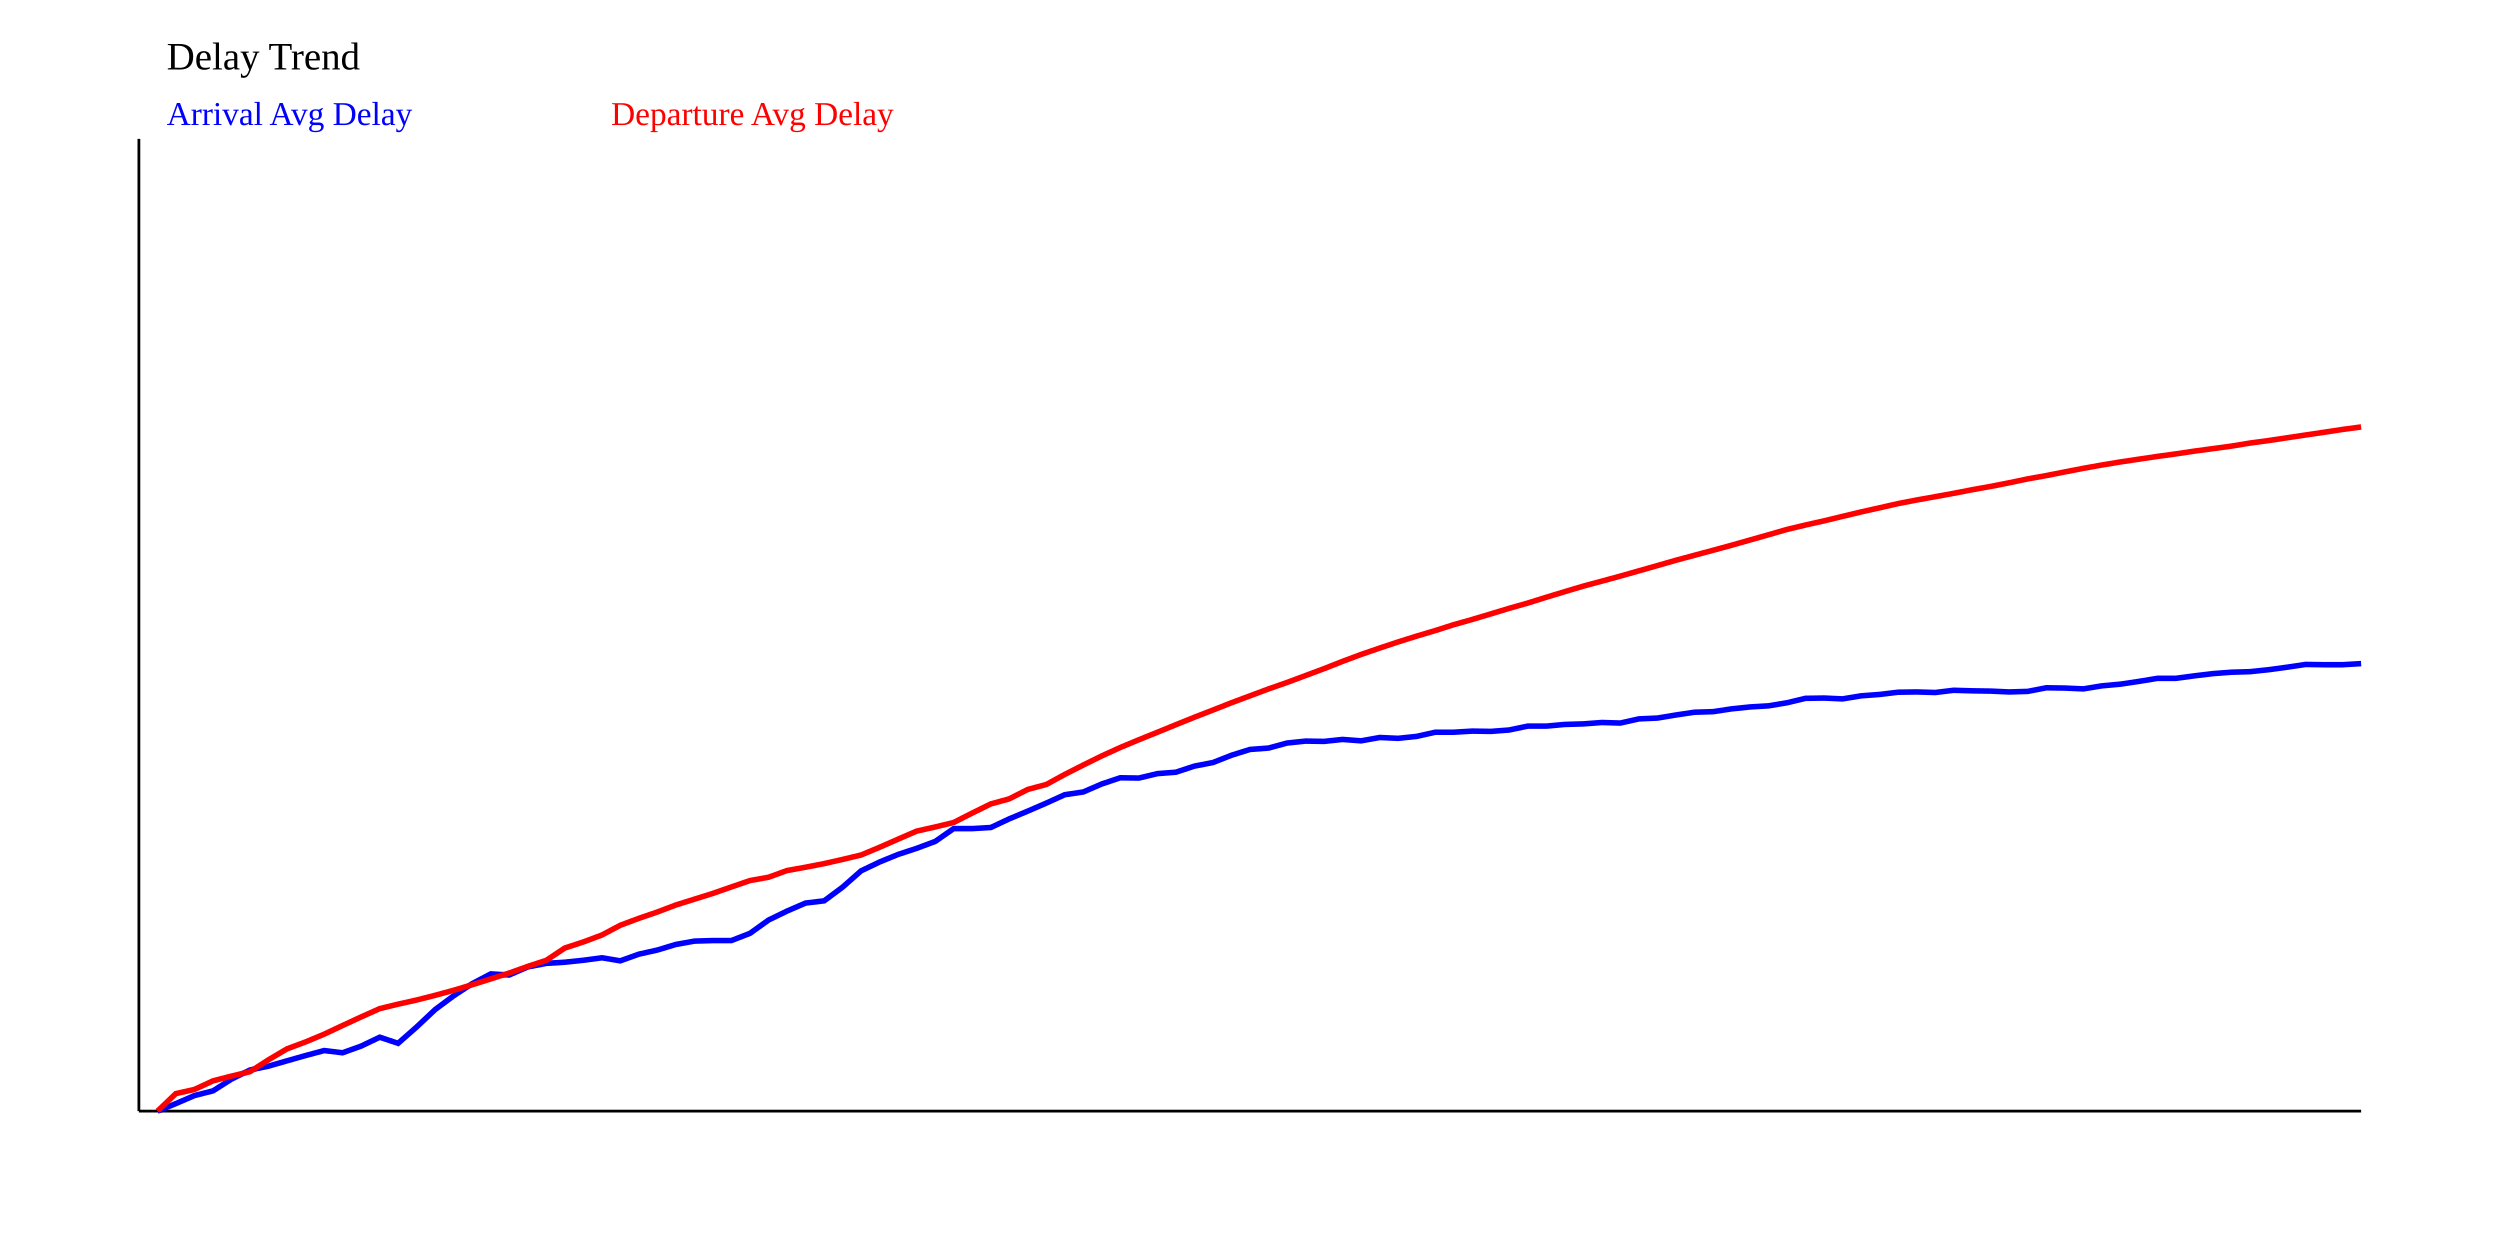
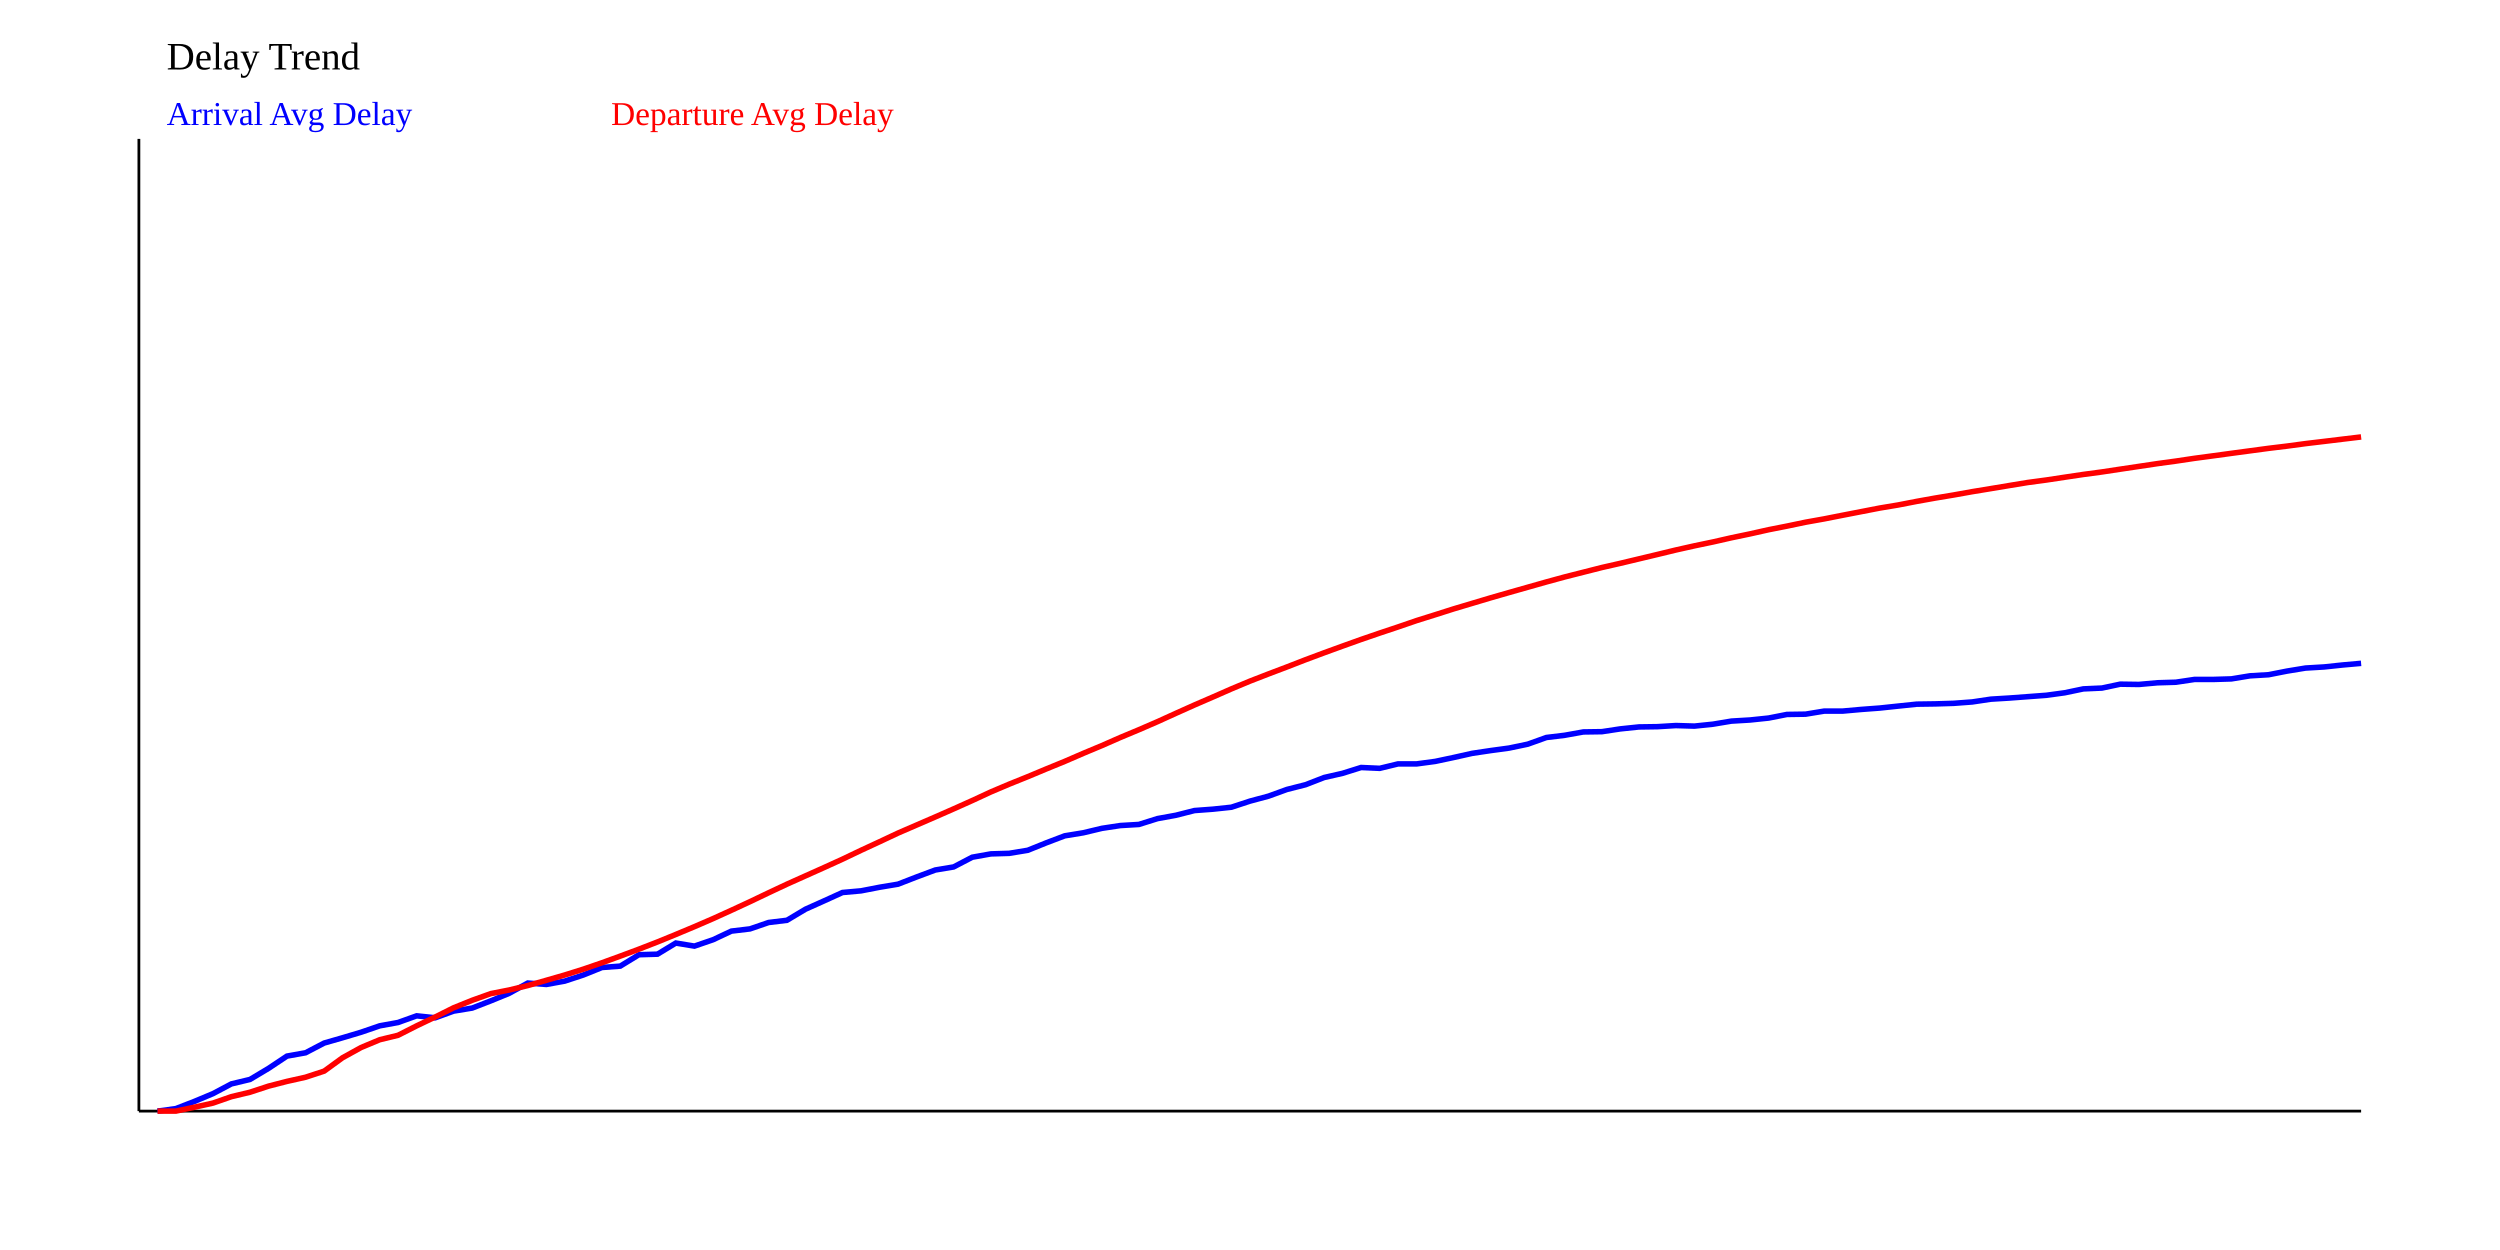
<svg xmlns="http://www.w3.org/2000/svg" width="900" height="450">
  <rect x="0" y="0" width="900" height="450" fill="white" />
  <line x1="50" y1="400" x2="850" y2="400" stroke="black" />
  <line x1="50" y1="50" x2="50" y2="400" stroke="black" />
-   <polyline fill="none" stroke="blue" stroke-width="2" points="56.7,400.0 63.3,397.3 70.0,394.4 76.7,392.7 83.3,388.5 90.0,385.2 96.7,383.8 103.3,381.9 110.0,380.0 116.7,378.2 123.3,379.0 130.0,376.6 136.7,373.4 143.3,375.6 150.0,369.7 156.7,363.4 163.3,358.5 170.0,354.1 176.7,350.6 183.3,351.0 190.0,348.1 196.7,346.8 203.3,346.4 210.0,345.7 216.7,344.8 223.3,345.9 230.0,343.5 236.7,342.0 243.3,340.0 250.0,338.8 256.7,338.6 263.3,338.6 270.0,336.0 276.7,331.2 283.3,328.0 290.0,325.1 296.7,324.3 303.3,319.4 310.0,313.5 316.7,310.3 323.3,307.6 330.0,305.4 336.7,302.9 343.3,298.3 350.0,298.3 356.7,297.9 363.3,294.8 370.0,292.0 376.7,289.1 383.3,286.1 390.0,285.1 396.7,282.2 403.3,280.0 410.0,280.1 416.7,278.5 423.3,278.0 430.0,275.8 436.7,274.5 443.3,271.9 450.0,269.8 456.7,269.3 463.3,267.5 470.0,266.8 476.7,266.9 483.3,266.2 490.0,266.7 496.7,265.5 503.3,265.8 510.0,265.1 516.7,263.6 523.3,263.6 530.0,263.2 536.7,263.3 543.3,262.8 550.0,261.4 556.7,261.4 563.3,260.8 570.0,260.6 576.7,260.1 583.3,260.3 590.0,258.8 596.7,258.5 603.3,257.4 610.0,256.4 616.7,256.2 623.3,255.2 630.0,254.5 636.7,254.1 643.3,253.0 650.0,251.4 656.7,251.3 663.3,251.6 670.0,250.5 676.7,250.0 683.3,249.2 690.0,249.1 696.7,249.3 703.3,248.5 710.0,248.7 716.7,248.8 723.3,249.1 730.0,248.9 736.7,247.6 743.3,247.7 750.0,248.0 756.7,246.9 763.3,246.3 770.0,245.3 776.7,244.2 783.3,244.2 790.0,243.3 796.7,242.5 803.3,242.0 810.0,241.8 816.7,241.1 823.3,240.2 830.0,239.2 836.7,239.3 843.3,239.3 850.0,238.9 850.0,238.9 " />
-   <polyline fill="none" stroke="red" stroke-width="2" points="56.7,400.0 63.3,393.7 70.0,392.2 76.7,389.1 83.3,387.4 90.0,385.8 96.7,381.5 103.3,377.6 110.0,375.1 116.7,372.3 123.3,369.2 130.0,366.1 136.7,363.1 143.3,361.5 150.0,360.0 156.7,358.3 163.3,356.5 170.0,354.5 176.7,352.4 183.3,350.3 190.0,347.9 196.7,345.7 203.3,341.3 210.0,339.1 216.7,336.6 223.3,333.1 230.0,330.6 236.7,328.3 243.3,325.8 250.0,323.7 256.7,321.6 263.3,319.3 270.0,317.0 276.7,315.8 283.3,313.4 290.0,312.2 296.7,310.9 303.3,309.4 310.0,307.8 316.7,305.0 323.3,302.1 330.0,299.2 336.7,297.7 343.3,296.1 350.0,292.7 356.7,289.4 363.3,287.6 370.0,284.2 376.7,282.4 383.3,278.8 390.0,275.4 396.7,272.1 403.3,269.1 410.0,266.3 416.7,263.6 423.3,260.9 430.0,258.2 436.7,255.6 443.3,253.0 450.0,250.5 456.7,248.0 463.3,245.7 470.0,243.2 476.7,240.7 483.3,238.1 490.0,235.6 496.7,233.3 503.3,231.1 510.0,229.0 516.7,227.0 523.3,224.9 530.0,223.0 536.7,221.0 543.3,219.0 550.0,217.1 556.7,215.0 563.3,213.0 570.0,211.0 576.7,209.2 583.3,207.4 590.0,205.5 596.7,203.6 603.3,201.7 610.0,199.9 616.7,198.1 623.3,196.3 630.0,194.4 636.7,192.5 643.3,190.6 650.0,189.0 656.7,187.5 663.3,185.9 670.0,184.3 676.7,182.8 683.3,181.3 690.0,180.0 696.7,178.8 703.3,177.6 710.0,176.3 716.7,175.1 723.3,173.8 730.0,172.4 736.7,171.2 743.3,169.9 750.0,168.6 756.7,167.4 763.3,166.3 770.0,165.3 776.7,164.3 783.3,163.4 790.0,162.4 796.7,161.5 803.3,160.6 810.0,159.5 816.7,158.6 823.3,157.6 830.0,156.6 836.7,155.6 843.3,154.6 850.0,153.7 850.0,153.7 " />
+   <polyline fill="none" stroke="blue" stroke-width="2" points="56.7,400.0 63.3,399.1 70.0,396.5 76.7,393.7 83.3,390.2 90.0,388.6 96.7,384.6 103.3,380.2 110.0,379.0 116.7,375.5 123.3,373.6 130.0,371.6 136.7,369.3 143.3,368.1 150.0,365.7 156.7,366.4 163.3,364.0 170.0,362.9 176.7,360.3 183.3,357.6 190.0,353.9 196.7,354.4 203.3,353.2 210.0,351.0 216.7,348.3 223.3,347.8 230.0,343.7 236.7,343.5 243.3,339.5 250.0,340.6 256.7,338.3 263.3,335.2 270.0,334.4 276.7,332.1 283.3,331.3 290.0,327.3 296.7,324.3 303.3,321.3 310.0,320.7 316.7,319.4 323.3,318.3 330.0,315.7 336.7,313.2 343.3,312.1 350.0,308.6 356.7,307.4 363.3,307.2 370.0,306.1 376.7,303.4 383.3,300.9 390.0,299.8 396.7,298.2 403.3,297.2 410.0,296.8 416.7,294.7 423.3,293.5 430.0,291.8 436.7,291.3 443.3,290.6 450.0,288.4 456.7,286.6 463.3,284.2 470.0,282.5 476.7,279.9 483.3,278.4 490.0,276.3 496.7,276.6 503.3,275.0 510.0,275.0 516.7,274.1 523.3,272.7 530.0,271.2 536.7,270.2 543.3,269.3 550.0,267.9 556.7,265.5 563.3,264.7 570.0,263.5 576.7,263.4 583.3,262.4 590.0,261.7 596.7,261.6 603.3,261.2 610.0,261.4 616.7,260.7 623.3,259.6 630.0,259.2 636.7,258.5 643.3,257.2 650.0,257.1 656.7,256.0 663.3,256.0 670.0,255.4 676.7,254.9 683.3,254.2 690.0,253.5 696.7,253.4 703.3,253.2 710.0,252.7 716.7,251.7 723.3,251.3 730.0,250.8 736.7,250.3 743.3,249.4 750.0,248.0 756.7,247.7 763.3,246.3 770.0,246.4 776.7,245.8 783.3,245.6 790.0,244.6 796.7,244.6 803.3,244.4 810.0,243.3 816.7,242.9 823.3,241.6 830.0,240.5 836.7,240.1 843.3,239.4 850.0,238.8 850.0,238.8 " />
+   <polyline fill="none" stroke="red" stroke-width="2" points="56.7,400.0 63.3,400.0 70.0,398.6 76.7,397.1 83.3,394.8 90.0,393.2 96.7,391.0 103.3,389.3 110.0,387.8 116.7,385.6 123.3,380.8 130.0,377.1 136.7,374.3 143.3,372.7 150.0,369.3 156.7,366.1 163.3,362.8 170.0,360.1 176.7,357.7 183.3,356.4 190.0,354.8 196.7,352.9 203.3,351.0 210.0,348.9 216.7,346.6 223.3,344.2 230.0,341.7 236.7,339.1 243.3,336.4 250.0,333.6 256.7,330.7 263.3,327.7 270.0,324.6 276.7,321.4 283.3,318.3 290.0,315.3 296.7,312.3 303.3,309.3 310.0,306.1 316.7,303.0 323.3,299.9 330.0,297.0 336.7,294.1 343.3,291.2 350.0,288.2 356.7,285.1 363.3,282.3 370.0,279.6 376.7,276.8 383.3,274.1 390.0,271.2 396.7,268.4 403.3,265.5 410.0,262.7 416.7,259.8 423.3,256.8 430.0,253.8 436.7,250.9 443.3,248.0 450.0,245.2 456.7,242.6 463.3,240.1 470.0,237.5 476.7,235.0 483.3,232.6 490.0,230.2 496.7,227.9 503.3,225.7 510.0,223.4 516.7,221.3 523.3,219.2 530.0,217.2 536.7,215.2 543.3,213.3 550.0,211.4 556.7,209.5 563.3,207.7 570.0,206.0 576.7,204.3 583.3,202.8 590.0,201.2 596.7,199.6 603.3,198.0 610.0,196.5 616.7,195.1 623.3,193.6 630.0,192.2 636.7,190.7 643.3,189.4 650.0,188.0 656.7,186.8 663.3,185.5 670.0,184.2 676.7,182.9 683.3,181.8 690.0,180.5 696.7,179.3 703.3,178.2 710.0,177.0 716.7,175.9 723.3,174.8 730.0,173.7 736.7,172.8 743.3,171.8 750.0,170.8 756.7,169.9 763.3,168.9 770.0,167.9 776.7,166.9 783.3,166.0 790.0,165.0 796.7,164.1 803.3,163.2 810.0,162.3 816.7,161.4 823.3,160.6 830.0,159.7 836.7,158.9 843.3,158.1 850.0,157.3 850.0,157.3 " />
  <text x="60" y="25" font-size="14">Delay Trend</text>
  <text x="60" y="45" font-size="12" fill="blue">Arrival Avg Delay</text>
  <text x="220" y="45" font-size="12" fill="red">Departure Avg Delay</text>
</svg>
